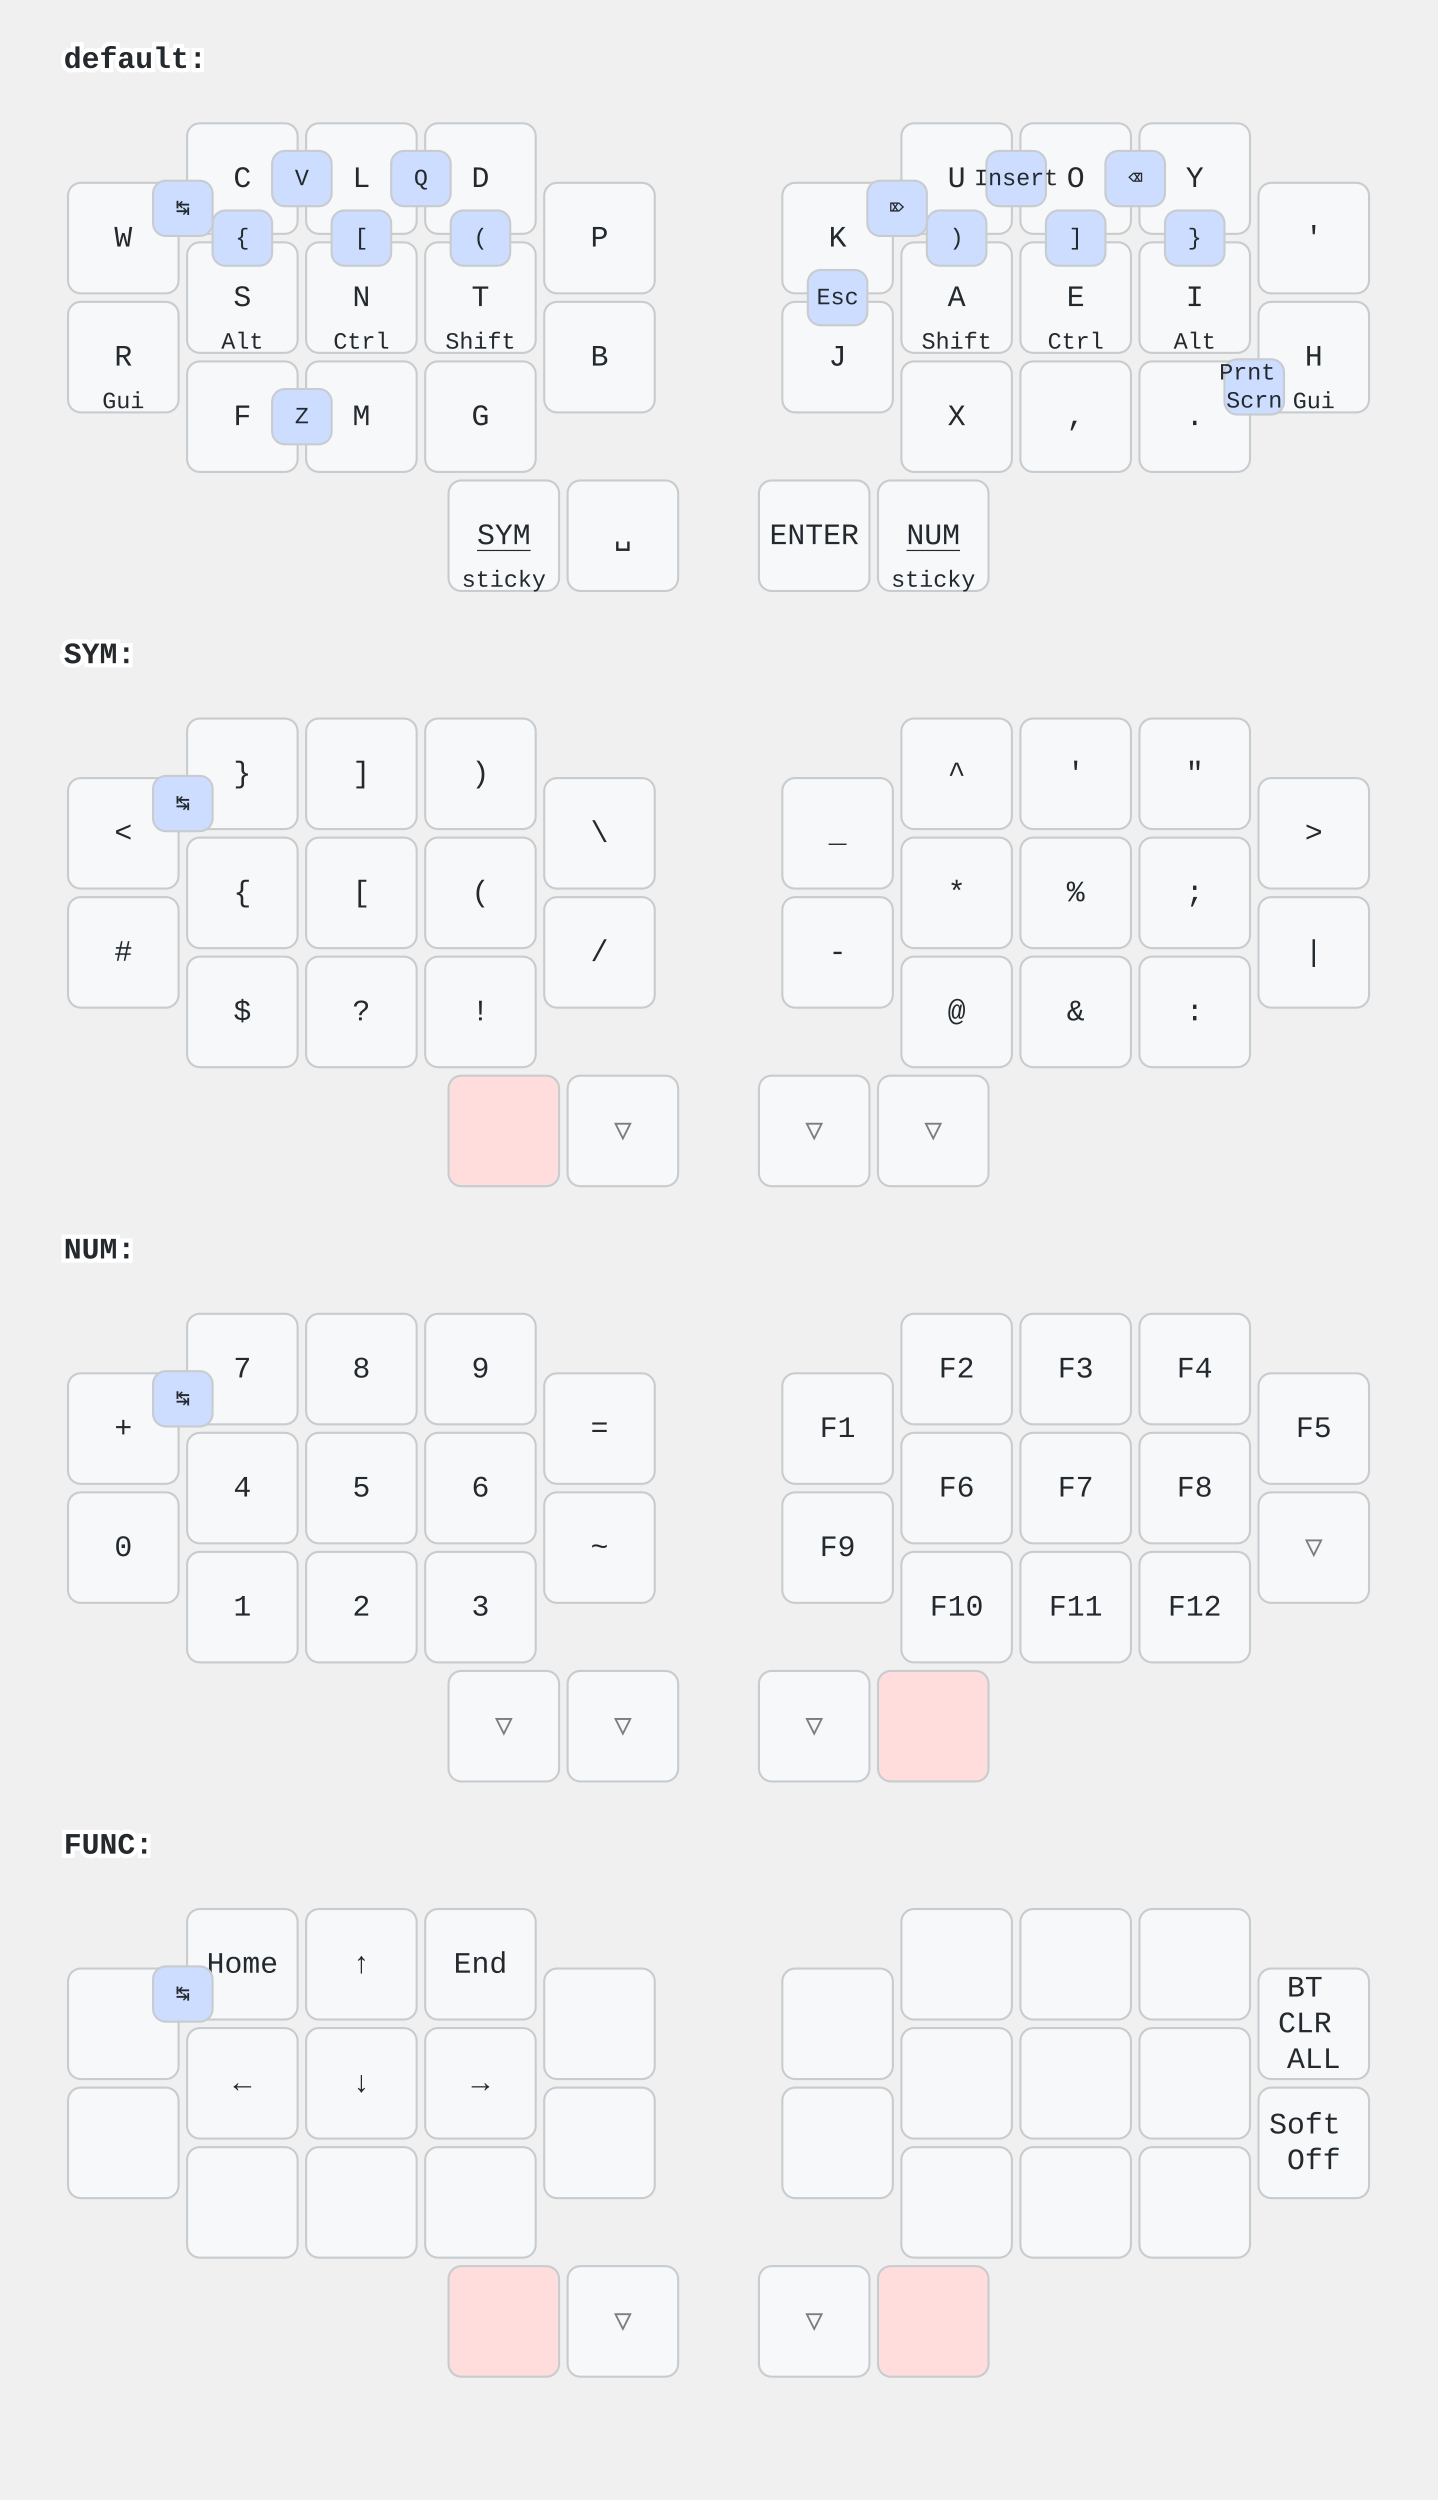
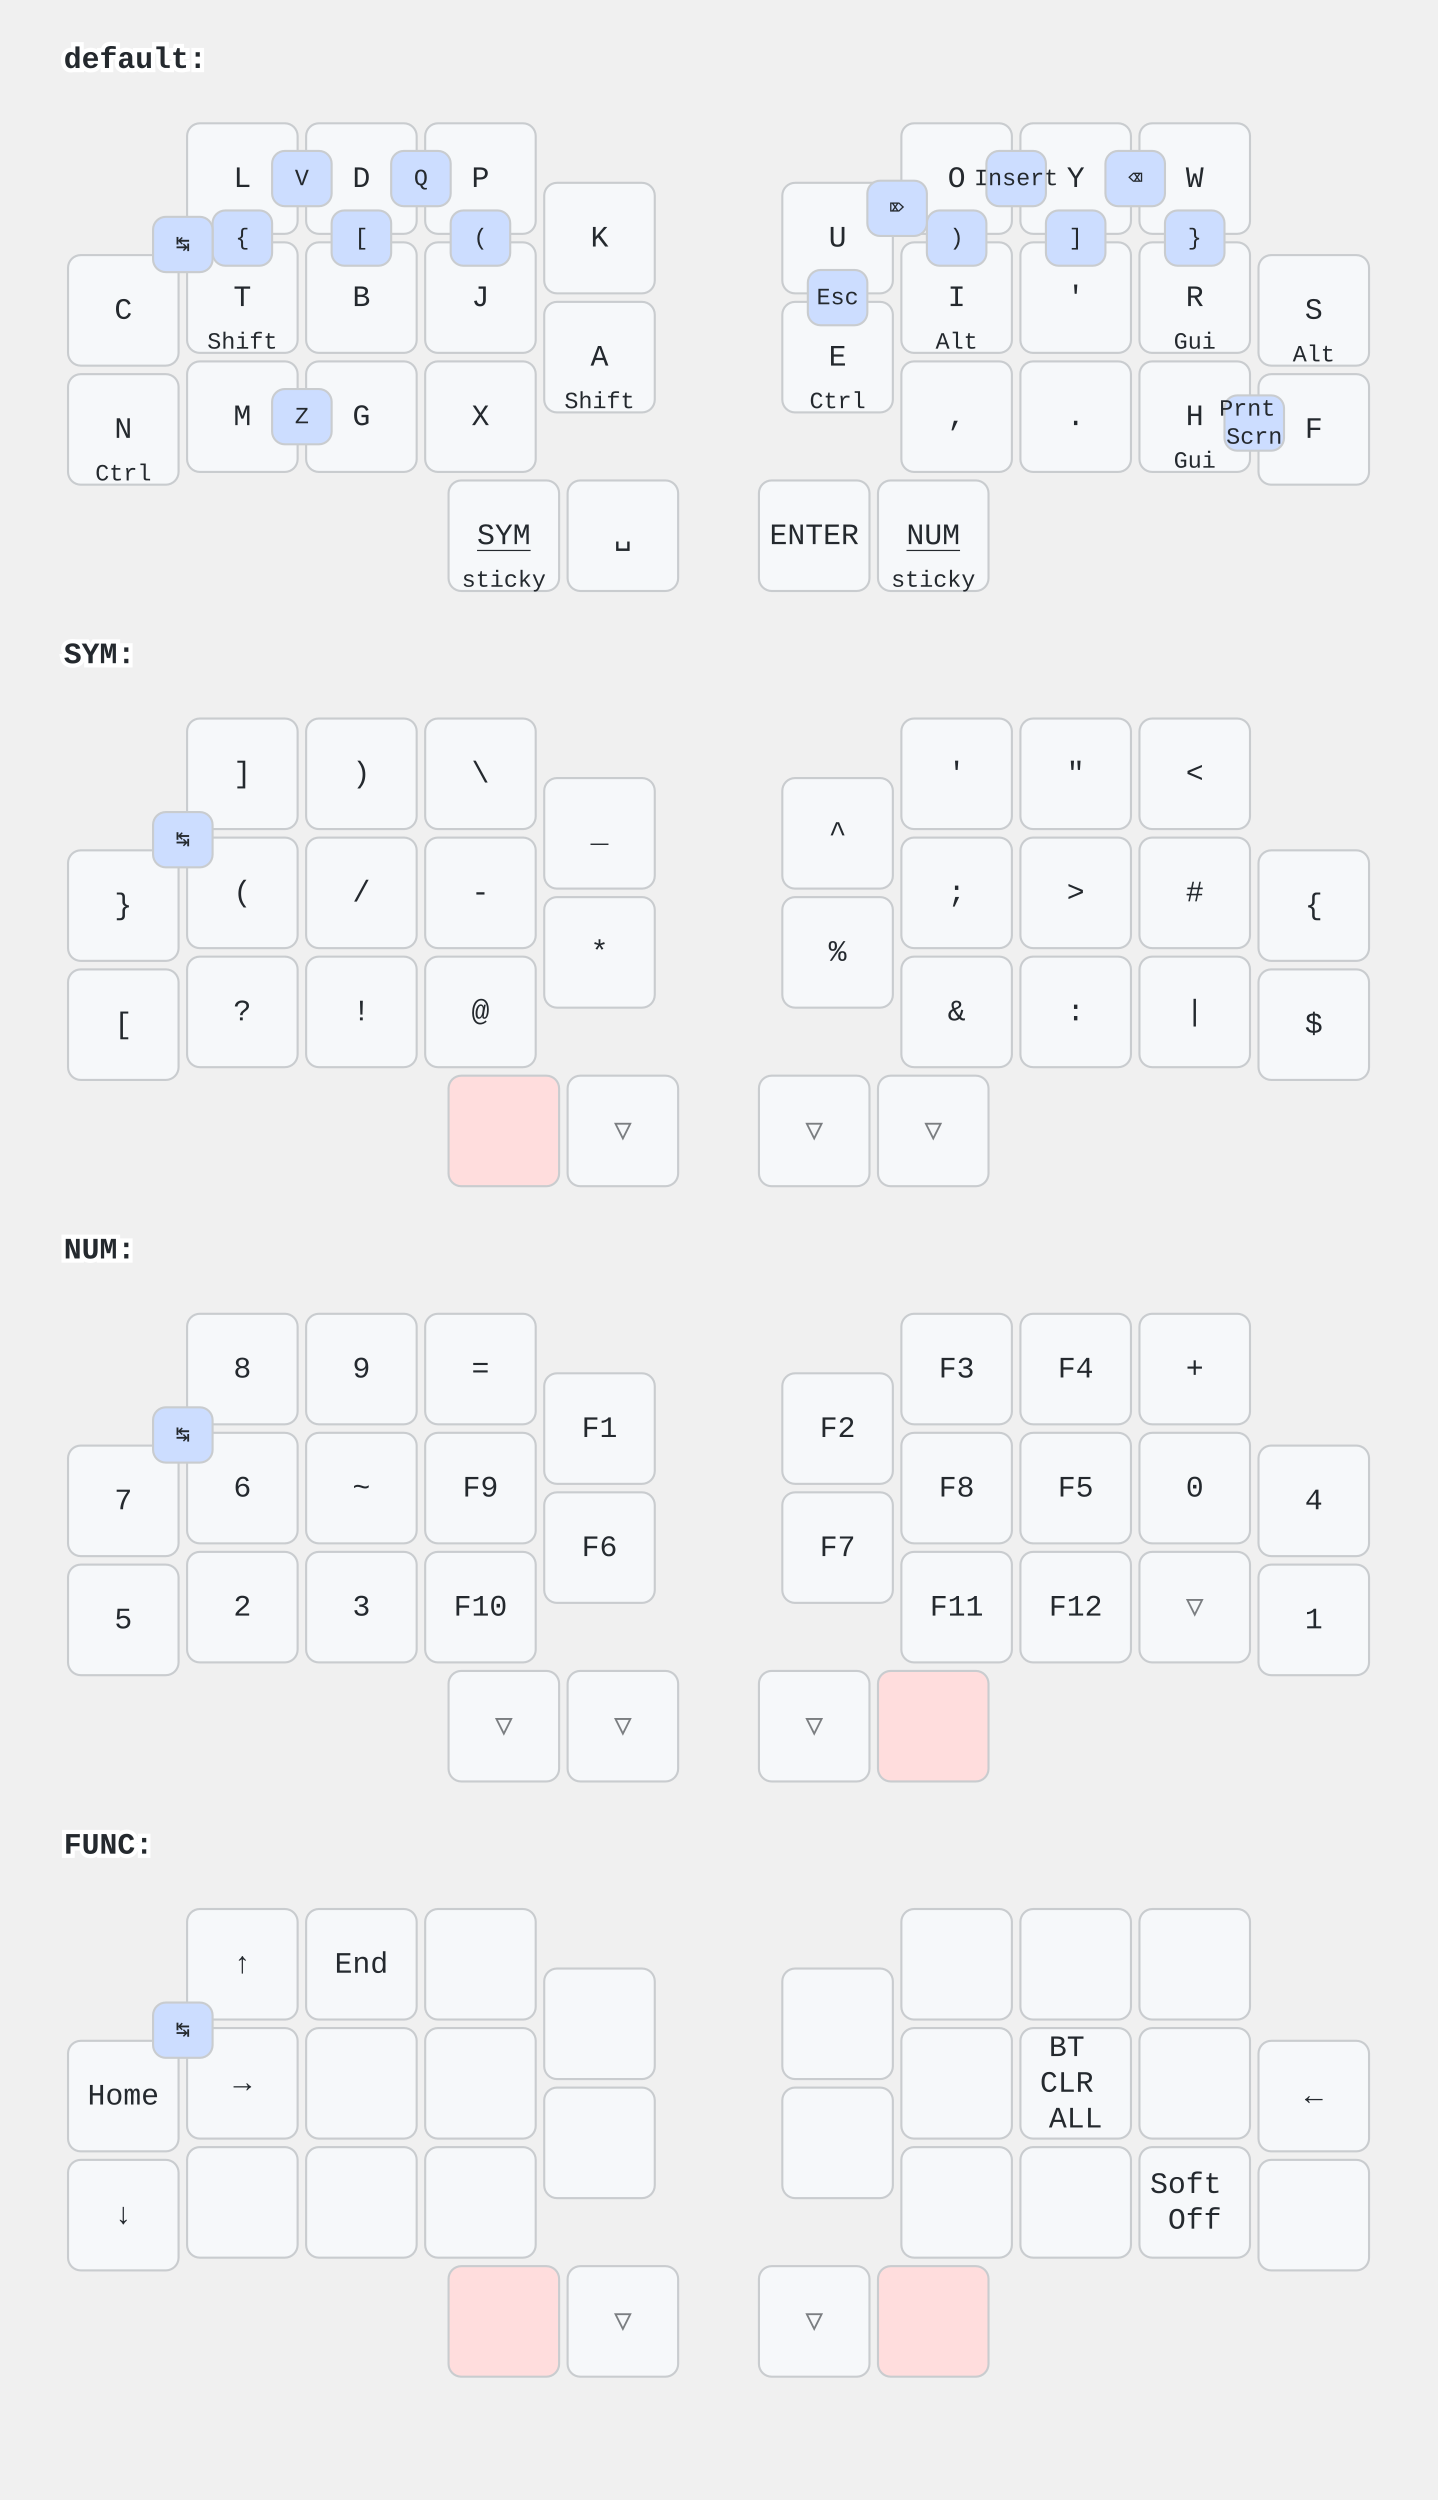
<svg xmlns="http://www.w3.org/2000/svg" width="676" height="1176" viewBox="0 0 676 1176" class="keymap">
  <style>/* inherit to force styles through use tags */
svg path {
    fill: inherit;
}

/* font and background color specifications */
svg.keymap {
    font-family: SFMono-Regular,Consolas,Liberation Mono,Menlo,monospace;
    font-size: 14px;
    font-kerning: normal;
    text-rendering: optimizeLegibility;
    fill: #24292e;
}

/* default key styling */
rect.key {
    fill: #f6f8fa;
}

rect.key, rect.combo {
    stroke: #c9cccf;
    stroke-width: 1;
}

/* default key side styling, only used is draw_key_sides is set */
rect.side {
    filter: brightness(90%);
}

/* color accent for combo boxes */
rect.combo, rect.combo-separate {
    fill: #cdf;
}

/* color accent for held keys */
rect.held, rect.combo.held {
    fill: #fdd;
}

/* color accent for ghost (optional) keys */
rect.ghost, rect.combo.ghost {
    stroke-dasharray: 4, 4;
    stroke-width: 2;
}

text {
    text-anchor: middle;
    dominant-baseline: middle;
}

/* styling for layer labels */
text.label {
    font-weight: bold;
    text-anchor: start;
    stroke: white;
    stroke-width: 4;
    paint-order: stroke;
}

/* styling for optional footer */
text.footer {
    text-anchor: end;
    dominant-baseline: auto;
    stroke: white;
    stroke-width: 4;
    paint-order: stroke;
}

/* styling for combo tap, and key non-tap label text */
text.combo, text.hold, text.shifted, text.left, text.right {
    font-size: 11px;
}

text.hold {
    text-anchor: middle;
    dominant-baseline: auto;
}

text.shifted {
    text-anchor: middle;
    dominant-baseline: hanging;
}

text.left {
    text-anchor: start;
}

text.right {
    text-anchor: end;
}

text.layer-activator {
    text-decoration: underline;
}

/* styling for hold/shifted label text in combo box */
text.combo.hold, text.combo.shifted, text.combo.left, text.combo.right {
    font-size: 8px;
}

/* lighter symbol for transparent keys */
text.trans {
    fill: #7b7e81;
}

/* styling for combo dendrons */
path.combo {
    stroke-width: 1;
    stroke: gray;
    fill: none;
}

/* Start Tabler Icons Cleanup */
/* cannot use height/width with glyphs */
.icon-tabler &gt; path {
    fill: inherit;
    stroke: inherit;
    stroke-width: 2;
}
/* hide tabler's default box */
.icon-tabler &gt; path[stroke="none"][fill="none"] {
    visibility: hidden;
}
/* End Tabler Icons Cleanup */
</style>
  <g transform="translate(30, 0)" class="layer-default">
    <text x="0" y="28" class="label" id="default">default:</text>
    <g transform="translate(0, 56)">
-       <g transform="translate(28, 56)" class="key keypos-0">
+       <g transform="translate(28, 90)" class="key keypos-0">
+         <rect rx="6" ry="6" x="-26" y="-26" width="52" height="52" class="key" />
+         <text x="0" y="0" class="key tap">C</text>
+       </g>
+       <g transform="translate(84, 28)" class="key keypos-1">
+         <rect rx="6" ry="6" x="-26" y="-26" width="52" height="52" class="key" />
+         <text x="0" y="0" class="key tap">L</text>
+       </g>
+       <g transform="translate(140, 28)" class="key keypos-2">
+         <rect rx="6" ry="6" x="-26" y="-26" width="52" height="52" class="key" />
+         <text x="0" y="0" class="key tap">D</text>
+       </g>
+       <g transform="translate(196, 28)" class="key keypos-3">
+         <rect rx="6" ry="6" x="-26" y="-26" width="52" height="52" class="key" />
+         <text x="0" y="0" class="key tap">P</text>
+       </g>
+       <g transform="translate(252, 56)" class="key keypos-4">
+         <rect rx="6" ry="6" x="-26" y="-26" width="52" height="52" class="key" />
+         <text x="0" y="0" class="key tap">K</text>
+       </g>
+       <g transform="translate(364, 56)" class="key keypos-5">
+         <rect rx="6" ry="6" x="-26" y="-26" width="52" height="52" class="key" />
+         <text x="0" y="0" class="key tap">U</text>
+       </g>
+       <g transform="translate(420, 28)" class="key keypos-6">
+         <rect rx="6" ry="6" x="-26" y="-26" width="52" height="52" class="key" />
+         <text x="0" y="0" class="key tap">O</text>
+       </g>
+       <g transform="translate(476, 28)" class="key keypos-7">
+         <rect rx="6" ry="6" x="-26" y="-26" width="52" height="52" class="key" />
+         <text x="0" y="0" class="key tap">Y</text>
+       </g>
+       <g transform="translate(532, 28)" class="key keypos-8">
        <rect rx="6" ry="6" x="-26" y="-26" width="52" height="52" class="key" />
        <text x="0" y="0" class="key tap">W</text>
      </g>
-       <g transform="translate(84, 28)" class="key keypos-1">
-         <rect rx="6" ry="6" x="-26" y="-26" width="52" height="52" class="key" />
-         <text x="0" y="0" class="key tap">C</text>
-       </g>
-       <g transform="translate(140, 28)" class="key keypos-2">
-         <rect rx="6" ry="6" x="-26" y="-26" width="52" height="52" class="key" />
-         <text x="0" y="0" class="key tap">L</text>
-       </g>
-       <g transform="translate(196, 28)" class="key keypos-3">
-         <rect rx="6" ry="6" x="-26" y="-26" width="52" height="52" class="key" />
-         <text x="0" y="0" class="key tap">D</text>
-       </g>
-       <g transform="translate(252, 56)" class="key keypos-4">
-         <rect rx="6" ry="6" x="-26" y="-26" width="52" height="52" class="key" />
-         <text x="0" y="0" class="key tap">P</text>
-       </g>
-       <g transform="translate(364, 56)" class="key keypos-5">
-         <rect rx="6" ry="6" x="-26" y="-26" width="52" height="52" class="key" />
-         <text x="0" y="0" class="key tap">K</text>
-       </g>
-       <g transform="translate(420, 28)" class="key keypos-6">
-         <rect rx="6" ry="6" x="-26" y="-26" width="52" height="52" class="key" />
-         <text x="0" y="0" class="key tap">U</text>
-       </g>
-       <g transform="translate(476, 28)" class="key keypos-7">
-         <rect rx="6" ry="6" x="-26" y="-26" width="52" height="52" class="key" />
-         <text x="0" y="0" class="key tap">O</text>
-       </g>
-       <g transform="translate(532, 28)" class="key keypos-8">
-         <rect rx="6" ry="6" x="-26" y="-26" width="52" height="52" class="key" />
-         <text x="0" y="0" class="key tap">Y</text>
-       </g>
-       <g transform="translate(588, 56)" class="key keypos-9">
+       <g transform="translate(588, 90)" class="key keypos-9">
+         <rect rx="6" ry="6" x="-26" y="-26" width="52" height="52" class="key" />
+         <text x="0" y="0" class="key tap">S</text>
+         <text x="0" y="24" class="key hold">Alt</text>
+       </g>
+       <g transform="translate(28, 146)" class="key keypos-10">
+         <rect rx="6" ry="6" x="-26" y="-26" width="52" height="52" class="key" />
+         <text x="0" y="0" class="key tap">N</text>
+         <text x="0" y="24" class="key hold">Ctrl</text>
+       </g>
+       <g transform="translate(84, 84)" class="key keypos-11">
+         <rect rx="6" ry="6" x="-26" y="-26" width="52" height="52" class="key" />
+         <text x="0" y="0" class="key tap">T</text>
+         <text x="0" y="24" class="key hold">Shift</text>
+       </g>
+       <g transform="translate(140, 84)" class="key keypos-12">
+         <rect rx="6" ry="6" x="-26" y="-26" width="52" height="52" class="key" />
+         <text x="0" y="0" class="key tap">B</text>
+       </g>
+       <g transform="translate(196, 84)" class="key keypos-13">
+         <rect rx="6" ry="6" x="-26" y="-26" width="52" height="52" class="key" />
+         <text x="0" y="0" class="key tap">J</text>
+       </g>
+       <g transform="translate(252, 112)" class="key keypos-14">
+         <rect rx="6" ry="6" x="-26" y="-26" width="52" height="52" class="key" />
+         <text x="0" y="0" class="key tap">A</text>
+         <text x="0" y="24" class="key hold">Shift</text>
+       </g>
+       <g transform="translate(364, 112)" class="key keypos-15">
+         <rect rx="6" ry="6" x="-26" y="-26" width="52" height="52" class="key" />
+         <text x="0" y="0" class="key tap">E</text>
+         <text x="0" y="24" class="key hold">Ctrl</text>
+       </g>
+       <g transform="translate(420, 84)" class="key keypos-16">
+         <rect rx="6" ry="6" x="-26" y="-26" width="52" height="52" class="key" />
+         <text x="0" y="0" class="key tap">I</text>
+         <text x="0" y="24" class="key hold">Alt</text>
+       </g>
+       <g transform="translate(476, 84)" class="key keypos-17">
        <rect rx="6" ry="6" x="-26" y="-26" width="52" height="52" class="key" />
        <text x="0" y="0" class="key tap">'</text>
      </g>
-       <g transform="translate(28, 112)" class="key keypos-10">
+       <g transform="translate(532, 84)" class="key keypos-18">
        <rect rx="6" ry="6" x="-26" y="-26" width="52" height="52" class="key" />
        <text x="0" y="0" class="key tap">R</text>
        <text x="0" y="24" class="key hold">Gui</text>
      </g>
-       <g transform="translate(84, 84)" class="key keypos-11">
-         <rect rx="6" ry="6" x="-26" y="-26" width="52" height="52" class="key" />
-         <text x="0" y="0" class="key tap">S</text>
-         <text x="0" y="24" class="key hold">Alt</text>
-       </g>
-       <g transform="translate(140, 84)" class="key keypos-12">
-         <rect rx="6" ry="6" x="-26" y="-26" width="52" height="52" class="key" />
-         <text x="0" y="0" class="key tap">N</text>
-         <text x="0" y="24" class="key hold">Ctrl</text>
-       </g>
-       <g transform="translate(196, 84)" class="key keypos-13">
-         <rect rx="6" ry="6" x="-26" y="-26" width="52" height="52" class="key" />
-         <text x="0" y="0" class="key tap">T</text>
-         <text x="0" y="24" class="key hold">Shift</text>
-       </g>
-       <g transform="translate(252, 112)" class="key keypos-14">
-         <rect rx="6" ry="6" x="-26" y="-26" width="52" height="52" class="key" />
-         <text x="0" y="0" class="key tap">B</text>
-       </g>
-       <g transform="translate(364, 112)" class="key keypos-15">
-         <rect rx="6" ry="6" x="-26" y="-26" width="52" height="52" class="key" />
-         <text x="0" y="0" class="key tap">J</text>
-       </g>
-       <g transform="translate(420, 84)" class="key keypos-16">
-         <rect rx="6" ry="6" x="-26" y="-26" width="52" height="52" class="key" />
-         <text x="0" y="0" class="key tap">A</text>
-         <text x="0" y="24" class="key hold">Shift</text>
-       </g>
-       <g transform="translate(476, 84)" class="key keypos-17">
-         <rect rx="6" ry="6" x="-26" y="-26" width="52" height="52" class="key" />
-         <text x="0" y="0" class="key tap">E</text>
-         <text x="0" y="24" class="key hold">Ctrl</text>
-       </g>
-       <g transform="translate(532, 84)" class="key keypos-18">
-         <rect rx="6" ry="6" x="-26" y="-26" width="52" height="52" class="key" />
-         <text x="0" y="0" class="key tap">I</text>
-         <text x="0" y="24" class="key hold">Alt</text>
-       </g>
-       <g transform="translate(588, 112)" class="key keypos-19">
+       <g transform="translate(588, 146)" class="key keypos-19">
+         <rect rx="6" ry="6" x="-26" y="-26" width="52" height="52" class="key" />
+         <text x="0" y="0" class="key tap">F</text>
+       </g>
+       <g transform="translate(84, 140)" class="key keypos-20">
+         <rect rx="6" ry="6" x="-26" y="-26" width="52" height="52" class="key" />
+         <text x="0" y="0" class="key tap">M</text>
+       </g>
+       <g transform="translate(140, 140)" class="key keypos-21">
+         <rect rx="6" ry="6" x="-26" y="-26" width="52" height="52" class="key" />
+         <text x="0" y="0" class="key tap">G</text>
+       </g>
+       <g transform="translate(196, 140)" class="key keypos-22">
+         <rect rx="6" ry="6" x="-26" y="-26" width="52" height="52" class="key" />
+         <text x="0" y="0" class="key tap">X</text>
+       </g>
+       <g transform="translate(420, 140)" class="key keypos-23">
+         <rect rx="6" ry="6" x="-26" y="-26" width="52" height="52" class="key" />
+         <text x="0" y="0" class="key tap">,</text>
+       </g>
+       <g transform="translate(476, 140)" class="key keypos-24">
+         <rect rx="6" ry="6" x="-26" y="-26" width="52" height="52" class="key" />
+         <text x="0" y="0" class="key tap">.</text>
+       </g>
+       <g transform="translate(532, 140)" class="key keypos-25">
        <rect rx="6" ry="6" x="-26" y="-26" width="52" height="52" class="key" />
        <text x="0" y="0" class="key tap">H</text>
        <text x="0" y="24" class="key hold">Gui</text>
-       </g>
-       <g transform="translate(84, 140)" class="key keypos-20">
-         <rect rx="6" ry="6" x="-26" y="-26" width="52" height="52" class="key" />
-         <text x="0" y="0" class="key tap">F</text>
-       </g>
-       <g transform="translate(140, 140)" class="key keypos-21">
-         <rect rx="6" ry="6" x="-26" y="-26" width="52" height="52" class="key" />
-         <text x="0" y="0" class="key tap">M</text>
-       </g>
-       <g transform="translate(196, 140)" class="key keypos-22">
-         <rect rx="6" ry="6" x="-26" y="-26" width="52" height="52" class="key" />
-         <text x="0" y="0" class="key tap">G</text>
-       </g>
-       <g transform="translate(420, 140)" class="key keypos-23">
-         <rect rx="6" ry="6" x="-26" y="-26" width="52" height="52" class="key" />
-         <text x="0" y="0" class="key tap">X</text>
-       </g>
-       <g transform="translate(476, 140)" class="key keypos-24">
-         <rect rx="6" ry="6" x="-26" y="-26" width="52" height="52" class="key" />
-         <text x="0" y="0" class="key tap">,</text>
-       </g>
-       <g transform="translate(532, 140)" class="key keypos-25">
-         <rect rx="6" ry="6" x="-26" y="-26" width="52" height="52" class="key" />
-         <text x="0" y="0" class="key tap">.</text>
      </g>
      <g transform="translate(207, 196)" class="key keypos-26">
        <rect rx="6" ry="6" x="-26" y="-26" width="52" height="52" class="key" />
        <a href="#SYM">
          <text x="0" y="0" class="key tap layer-activator">SYM</text>
        </a>
        <text x="0" y="24" class="key hold">sticky</text>
      </g>
      <g transform="translate(263, 196)" class="key keypos-27">
        <rect rx="6" ry="6" x="-26" y="-26" width="52" height="52" class="key" />
        <text x="0" y="0" class="key tap">␣</text>
      </g>
      <g transform="translate(353, 196)" class="key keypos-28">
        <rect rx="6" ry="6" x="-26" y="-26" width="52" height="52" class="key" />
        <text x="0" y="0" class="key tap">ENTER</text>
      </g>
      <g transform="translate(409, 196)" class="key keypos-29">
        <rect rx="6" ry="6" x="-26" y="-26" width="52" height="52" class="key" />
        <a href="#NUM">
          <text x="0" y="0" class="key tap layer-activator">NUM</text>
        </a>
        <text x="0" y="24" class="key hold">sticky</text>
      </g>
      <g class="combo combopos-0">
        <rect rx="6" ry="6" x="98" y="15" width="28" height="26" class="combo" />
        <text x="112" y="28" class="combo tap">V</text>
      </g>
      <g class="combo combopos-1">
        <rect rx="6" ry="6" x="154" y="15" width="28" height="26" class="combo" />
        <text x="168" y="28" class="combo tap">Q</text>
      </g>
      <g class="combo combopos-2">
        <rect rx="6" ry="6" x="98" y="127" width="28" height="26" class="combo" />
        <text x="112" y="140" class="combo tap">Z</text>
      </g>
      <g class="combo combopos-3">
        <rect rx="6" ry="6" x="70" y="43" width="28" height="26" class="combo" />
        <text x="84" y="56" class="combo tap">{</text>
      </g>
      <g class="combo combopos-4">
        <rect rx="6" ry="6" x="518" y="43" width="28" height="26" class="combo" />
        <text x="532" y="56" class="combo tap">}</text>
      </g>
      <g class="combo combopos-5">
        <rect rx="6" ry="6" x="126" y="43" width="28" height="26" class="combo" />
        <text x="140" y="56" class="combo tap">[</text>
      </g>
      <g class="combo combopos-6">
        <rect rx="6" ry="6" x="462" y="43" width="28" height="26" class="combo" />
        <text x="476" y="56" class="combo tap">]</text>
      </g>
      <g class="combo combopos-7">
        <rect rx="6" ry="6" x="182" y="43" width="28" height="26" class="combo" />
        <text x="196" y="56" class="combo tap">(</text>
      </g>
      <g class="combo combopos-8">
        <rect rx="6" ry="6" x="406" y="43" width="28" height="26" class="combo" />
        <text x="420" y="56" class="combo tap">)</text>
      </g>
      <g class="combo combopos-9">
        <rect rx="6" ry="6" x="378" y="29" width="28" height="26" class="combo" />
        <text x="392" y="42" class="combo tap">⌦</text>
      </g>
      <g class="combo combopos-10">
        <rect rx="6" ry="6" x="350" y="71" width="28" height="26" class="combo" />
        <text x="364" y="84" class="combo tap">Esc</text>
      </g>
      <g class="combo combopos-11">
        <rect rx="6" ry="6" x="434" y="15" width="28" height="26" class="combo" />
        <text x="448" y="28" class="combo tap">Insert</text>
      </g>
      <g class="combo combopos-12">
        <rect rx="6" ry="6" x="490" y="15" width="28" height="26" class="combo" />
        <text x="504" y="28" class="combo tap">⌫</text>
      </g>
      <g class="combo combopos-13">
-         <rect rx="6" ry="6" x="546" y="113" width="28" height="26" class="combo" />
-         <text x="560" y="126" class="combo tap">
+         <rect rx="6" ry="6" x="546" y="130" width="28" height="26" class="combo" />
+         <text x="560" y="143" class="combo tap">
          <tspan x="560" dy="-0.6em">Prnt</tspan>
          <tspan x="560" dy="1.2em">Scrn</tspan>
        </text>
      </g>
      <g class="combo combopos-14">
-         <rect rx="6" ry="6" x="42" y="29" width="28" height="26" class="combo" />
-         <text x="56" y="42" class="combo tap">↹</text>
+         <rect rx="6" ry="6" x="42" y="46" width="28" height="26" class="combo" />
+         <text x="56" y="59" class="combo tap">↹</text>
      </g>
    </g>
  </g>
  <g transform="translate(30, 280)" class="layer-SYM">
    <text x="0" y="28" class="label" id="SYM">SYM:</text>
    <g transform="translate(0, 56)">
-       <g transform="translate(28, 56)" class="key keypos-0">
+       <g transform="translate(28, 90)" class="key keypos-0">
+         <rect rx="6" ry="6" x="-26" y="-26" width="52" height="52" class="key" />
+         <text x="0" y="0" class="key tap">}</text>
+       </g>
+       <g transform="translate(84, 28)" class="key keypos-1">
+         <rect rx="6" ry="6" x="-26" y="-26" width="52" height="52" class="key" />
+         <text x="0" y="0" class="key tap">]</text>
+       </g>
+       <g transform="translate(140, 28)" class="key keypos-2">
+         <rect rx="6" ry="6" x="-26" y="-26" width="52" height="52" class="key" />
+         <text x="0" y="0" class="key tap">)</text>
+       </g>
+       <g transform="translate(196, 28)" class="key keypos-3">
+         <rect rx="6" ry="6" x="-26" y="-26" width="52" height="52" class="key" />
+         <text x="0" y="0" class="key tap">\</text>
+       </g>
+       <g transform="translate(252, 56)" class="key keypos-4">
+         <rect rx="6" ry="6" x="-26" y="-26" width="52" height="52" class="key" />
+         <text x="0" y="0" class="key tap">_</text>
+       </g>
+       <g transform="translate(364, 56)" class="key keypos-5">
+         <rect rx="6" ry="6" x="-26" y="-26" width="52" height="52" class="key" />
+         <text x="0" y="0" class="key tap">^</text>
+       </g>
+       <g transform="translate(420, 28)" class="key keypos-6">
+         <rect rx="6" ry="6" x="-26" y="-26" width="52" height="52" class="key" />
+         <text x="0" y="0" class="key tap">'</text>
+       </g>
+       <g transform="translate(476, 28)" class="key keypos-7">
+         <rect rx="6" ry="6" x="-26" y="-26" width="52" height="52" class="key" />
+         <text x="0" y="0" class="key tap">"</text>
+       </g>
+       <g transform="translate(532, 28)" class="key keypos-8">
        <rect rx="6" ry="6" x="-26" y="-26" width="52" height="52" class="key" />
        <text x="0" y="0" class="key tap">&lt;</text>
      </g>
-       <g transform="translate(84, 28)" class="key keypos-1">
-         <rect rx="6" ry="6" x="-26" y="-26" width="52" height="52" class="key" />
-         <text x="0" y="0" class="key tap">}</text>
-       </g>
-       <g transform="translate(140, 28)" class="key keypos-2">
-         <rect rx="6" ry="6" x="-26" y="-26" width="52" height="52" class="key" />
-         <text x="0" y="0" class="key tap">]</text>
-       </g>
-       <g transform="translate(196, 28)" class="key keypos-3">
-         <rect rx="6" ry="6" x="-26" y="-26" width="52" height="52" class="key" />
-         <text x="0" y="0" class="key tap">)</text>
-       </g>
-       <g transform="translate(252, 56)" class="key keypos-4">
-         <rect rx="6" ry="6" x="-26" y="-26" width="52" height="52" class="key" />
-         <text x="0" y="0" class="key tap">\</text>
-       </g>
-       <g transform="translate(364, 56)" class="key keypos-5">
-         <rect rx="6" ry="6" x="-26" y="-26" width="52" height="52" class="key" />
-         <text x="0" y="0" class="key tap">_</text>
-       </g>
-       <g transform="translate(420, 28)" class="key keypos-6">
-         <rect rx="6" ry="6" x="-26" y="-26" width="52" height="52" class="key" />
-         <text x="0" y="0" class="key tap">^</text>
-       </g>
-       <g transform="translate(476, 28)" class="key keypos-7">
-         <rect rx="6" ry="6" x="-26" y="-26" width="52" height="52" class="key" />
-         <text x="0" y="0" class="key tap">'</text>
-       </g>
-       <g transform="translate(532, 28)" class="key keypos-8">
-         <rect rx="6" ry="6" x="-26" y="-26" width="52" height="52" class="key" />
-         <text x="0" y="0" class="key tap">"</text>
-       </g>
-       <g transform="translate(588, 56)" class="key keypos-9">
+       <g transform="translate(588, 90)" class="key keypos-9">
+         <rect rx="6" ry="6" x="-26" y="-26" width="52" height="52" class="key" />
+         <text x="0" y="0" class="key tap">{</text>
+       </g>
+       <g transform="translate(28, 146)" class="key keypos-10">
+         <rect rx="6" ry="6" x="-26" y="-26" width="52" height="52" class="key" />
+         <text x="0" y="0" class="key tap">[</text>
+       </g>
+       <g transform="translate(84, 84)" class="key keypos-11">
+         <rect rx="6" ry="6" x="-26" y="-26" width="52" height="52" class="key" />
+         <text x="0" y="0" class="key tap">(</text>
+       </g>
+       <g transform="translate(140, 84)" class="key keypos-12">
+         <rect rx="6" ry="6" x="-26" y="-26" width="52" height="52" class="key" />
+         <text x="0" y="0" class="key tap">/</text>
+       </g>
+       <g transform="translate(196, 84)" class="key keypos-13">
+         <rect rx="6" ry="6" x="-26" y="-26" width="52" height="52" class="key" />
+         <text x="0" y="0" class="key tap">-</text>
+       </g>
+       <g transform="translate(252, 112)" class="key keypos-14">
+         <rect rx="6" ry="6" x="-26" y="-26" width="52" height="52" class="key" />
+         <text x="0" y="0" class="key tap">*</text>
+       </g>
+       <g transform="translate(364, 112)" class="key keypos-15">
+         <rect rx="6" ry="6" x="-26" y="-26" width="52" height="52" class="key" />
+         <text x="0" y="0" class="key tap">%</text>
+       </g>
+       <g transform="translate(420, 84)" class="key keypos-16">
+         <rect rx="6" ry="6" x="-26" y="-26" width="52" height="52" class="key" />
+         <text x="0" y="0" class="key tap">;</text>
+       </g>
+       <g transform="translate(476, 84)" class="key keypos-17">
        <rect rx="6" ry="6" x="-26" y="-26" width="52" height="52" class="key" />
        <text x="0" y="0" class="key tap">&gt;</text>
      </g>
-       <g transform="translate(28, 112)" class="key keypos-10">
+       <g transform="translate(532, 84)" class="key keypos-18">
        <rect rx="6" ry="6" x="-26" y="-26" width="52" height="52" class="key" />
        <text x="0" y="0" class="key tap">#</text>
      </g>
-       <g transform="translate(84, 84)" class="key keypos-11">
-         <rect rx="6" ry="6" x="-26" y="-26" width="52" height="52" class="key" />
-         <text x="0" y="0" class="key tap">{</text>
-       </g>
-       <g transform="translate(140, 84)" class="key keypos-12">
-         <rect rx="6" ry="6" x="-26" y="-26" width="52" height="52" class="key" />
-         <text x="0" y="0" class="key tap">[</text>
-       </g>
-       <g transform="translate(196, 84)" class="key keypos-13">
-         <rect rx="6" ry="6" x="-26" y="-26" width="52" height="52" class="key" />
-         <text x="0" y="0" class="key tap">(</text>
-       </g>
-       <g transform="translate(252, 112)" class="key keypos-14">
-         <rect rx="6" ry="6" x="-26" y="-26" width="52" height="52" class="key" />
-         <text x="0" y="0" class="key tap">/</text>
-       </g>
-       <g transform="translate(364, 112)" class="key keypos-15">
-         <rect rx="6" ry="6" x="-26" y="-26" width="52" height="52" class="key" />
-         <text x="0" y="0" class="key tap">-</text>
-       </g>
-       <g transform="translate(420, 84)" class="key keypos-16">
-         <rect rx="6" ry="6" x="-26" y="-26" width="52" height="52" class="key" />
-         <text x="0" y="0" class="key tap">*</text>
-       </g>
-       <g transform="translate(476, 84)" class="key keypos-17">
-         <rect rx="6" ry="6" x="-26" y="-26" width="52" height="52" class="key" />
-         <text x="0" y="0" class="key tap">%</text>
-       </g>
-       <g transform="translate(532, 84)" class="key keypos-18">
-         <rect rx="6" ry="6" x="-26" y="-26" width="52" height="52" class="key" />
-         <text x="0" y="0" class="key tap">;</text>
-       </g>
-       <g transform="translate(588, 112)" class="key keypos-19">
+       <g transform="translate(588, 146)" class="key keypos-19">
+         <rect rx="6" ry="6" x="-26" y="-26" width="52" height="52" class="key" />
+         <text x="0" y="0" class="key tap">$</text>
+       </g>
+       <g transform="translate(84, 140)" class="key keypos-20">
+         <rect rx="6" ry="6" x="-26" y="-26" width="52" height="52" class="key" />
+         <text x="0" y="0" class="key tap">?</text>
+       </g>
+       <g transform="translate(140, 140)" class="key keypos-21">
+         <rect rx="6" ry="6" x="-26" y="-26" width="52" height="52" class="key" />
+         <text x="0" y="0" class="key tap">!</text>
+       </g>
+       <g transform="translate(196, 140)" class="key keypos-22">
+         <rect rx="6" ry="6" x="-26" y="-26" width="52" height="52" class="key" />
+         <text x="0" y="0" class="key tap">@</text>
+       </g>
+       <g transform="translate(420, 140)" class="key keypos-23">
+         <rect rx="6" ry="6" x="-26" y="-26" width="52" height="52" class="key" />
+         <text x="0" y="0" class="key tap">&amp;</text>
+       </g>
+       <g transform="translate(476, 140)" class="key keypos-24">
+         <rect rx="6" ry="6" x="-26" y="-26" width="52" height="52" class="key" />
+         <text x="0" y="0" class="key tap">:</text>
+       </g>
+       <g transform="translate(532, 140)" class="key keypos-25">
        <rect rx="6" ry="6" x="-26" y="-26" width="52" height="52" class="key" />
        <text x="0" y="0" class="key tap">|</text>
-       </g>
-       <g transform="translate(84, 140)" class="key keypos-20">
-         <rect rx="6" ry="6" x="-26" y="-26" width="52" height="52" class="key" />
-         <text x="0" y="0" class="key tap">$</text>
-       </g>
-       <g transform="translate(140, 140)" class="key keypos-21">
-         <rect rx="6" ry="6" x="-26" y="-26" width="52" height="52" class="key" />
-         <text x="0" y="0" class="key tap">?</text>
-       </g>
-       <g transform="translate(196, 140)" class="key keypos-22">
-         <rect rx="6" ry="6" x="-26" y="-26" width="52" height="52" class="key" />
-         <text x="0" y="0" class="key tap">!</text>
-       </g>
-       <g transform="translate(420, 140)" class="key keypos-23">
-         <rect rx="6" ry="6" x="-26" y="-26" width="52" height="52" class="key" />
-         <text x="0" y="0" class="key tap">@</text>
-       </g>
-       <g transform="translate(476, 140)" class="key keypos-24">
-         <rect rx="6" ry="6" x="-26" y="-26" width="52" height="52" class="key" />
-         <text x="0" y="0" class="key tap">&amp;</text>
-       </g>
-       <g transform="translate(532, 140)" class="key keypos-25">
-         <rect rx="6" ry="6" x="-26" y="-26" width="52" height="52" class="key" />
-         <text x="0" y="0" class="key tap">:</text>
      </g>
      <g transform="translate(207, 196)" class="key held keypos-26">
        <rect rx="6" ry="6" x="-26" y="-26" width="52" height="52" class="key held" />
      </g>
      <g transform="translate(263, 196)" class="key trans keypos-27">
        <rect rx="6" ry="6" x="-26" y="-26" width="52" height="52" class="key trans" />
        <text x="0" y="0" class="key trans tap">▽</text>
      </g>
      <g transform="translate(353, 196)" class="key trans keypos-28">
        <rect rx="6" ry="6" x="-26" y="-26" width="52" height="52" class="key trans" />
        <text x="0" y="0" class="key trans tap">▽</text>
      </g>
      <g transform="translate(409, 196)" class="key trans keypos-29">
        <rect rx="6" ry="6" x="-26" y="-26" width="52" height="52" class="key trans" />
        <text x="0" y="0" class="key trans tap">▽</text>
      </g>
      <g class="combo combopos-0">
-         <rect rx="6" ry="6" x="42" y="29" width="28" height="26" class="combo" />
-         <text x="56" y="42" class="combo tap">↹</text>
+         <rect rx="6" ry="6" x="42" y="46" width="28" height="26" class="combo" />
+         <text x="56" y="59" class="combo tap">↹</text>
      </g>
    </g>
  </g>
  <g transform="translate(30, 560)" class="layer-NUM">
    <text x="0" y="28" class="label" id="NUM">NUM:</text>
    <g transform="translate(0, 56)">
-       <g transform="translate(28, 56)" class="key keypos-0">
+       <g transform="translate(28, 90)" class="key keypos-0">
+         <rect rx="6" ry="6" x="-26" y="-26" width="52" height="52" class="key" />
+         <text x="0" y="0" class="key tap">7</text>
+       </g>
+       <g transform="translate(84, 28)" class="key keypos-1">
+         <rect rx="6" ry="6" x="-26" y="-26" width="52" height="52" class="key" />
+         <text x="0" y="0" class="key tap">8</text>
+       </g>
+       <g transform="translate(140, 28)" class="key keypos-2">
+         <rect rx="6" ry="6" x="-26" y="-26" width="52" height="52" class="key" />
+         <text x="0" y="0" class="key tap">9</text>
+       </g>
+       <g transform="translate(196, 28)" class="key keypos-3">
+         <rect rx="6" ry="6" x="-26" y="-26" width="52" height="52" class="key" />
+         <text x="0" y="0" class="key tap">=</text>
+       </g>
+       <g transform="translate(252, 56)" class="key keypos-4">
+         <rect rx="6" ry="6" x="-26" y="-26" width="52" height="52" class="key" />
+         <text x="0" y="0" class="key tap">F1</text>
+       </g>
+       <g transform="translate(364, 56)" class="key keypos-5">
+         <rect rx="6" ry="6" x="-26" y="-26" width="52" height="52" class="key" />
+         <text x="0" y="0" class="key tap">F2</text>
+       </g>
+       <g transform="translate(420, 28)" class="key keypos-6">
+         <rect rx="6" ry="6" x="-26" y="-26" width="52" height="52" class="key" />
+         <text x="0" y="0" class="key tap">F3</text>
+       </g>
+       <g transform="translate(476, 28)" class="key keypos-7">
+         <rect rx="6" ry="6" x="-26" y="-26" width="52" height="52" class="key" />
+         <text x="0" y="0" class="key tap">F4</text>
+       </g>
+       <g transform="translate(532, 28)" class="key keypos-8">
        <rect rx="6" ry="6" x="-26" y="-26" width="52" height="52" class="key" />
        <text x="0" y="0" class="key tap">+</text>
      </g>
-       <g transform="translate(84, 28)" class="key keypos-1">
-         <rect rx="6" ry="6" x="-26" y="-26" width="52" height="52" class="key" />
-         <text x="0" y="0" class="key tap">7</text>
-       </g>
-       <g transform="translate(140, 28)" class="key keypos-2">
-         <rect rx="6" ry="6" x="-26" y="-26" width="52" height="52" class="key" />
-         <text x="0" y="0" class="key tap">8</text>
-       </g>
-       <g transform="translate(196, 28)" class="key keypos-3">
-         <rect rx="6" ry="6" x="-26" y="-26" width="52" height="52" class="key" />
-         <text x="0" y="0" class="key tap">9</text>
-       </g>
-       <g transform="translate(252, 56)" class="key keypos-4">
-         <rect rx="6" ry="6" x="-26" y="-26" width="52" height="52" class="key" />
-         <text x="0" y="0" class="key tap">=</text>
-       </g>
-       <g transform="translate(364, 56)" class="key keypos-5">
-         <rect rx="6" ry="6" x="-26" y="-26" width="52" height="52" class="key" />
-         <text x="0" y="0" class="key tap">F1</text>
-       </g>
-       <g transform="translate(420, 28)" class="key keypos-6">
-         <rect rx="6" ry="6" x="-26" y="-26" width="52" height="52" class="key" />
-         <text x="0" y="0" class="key tap">F2</text>
-       </g>
-       <g transform="translate(476, 28)" class="key keypos-7">
-         <rect rx="6" ry="6" x="-26" y="-26" width="52" height="52" class="key" />
-         <text x="0" y="0" class="key tap">F3</text>
-       </g>
-       <g transform="translate(532, 28)" class="key keypos-8">
-         <rect rx="6" ry="6" x="-26" y="-26" width="52" height="52" class="key" />
-         <text x="0" y="0" class="key tap">F4</text>
-       </g>
-       <g transform="translate(588, 56)" class="key keypos-9">
+       <g transform="translate(588, 90)" class="key keypos-9">
+         <rect rx="6" ry="6" x="-26" y="-26" width="52" height="52" class="key" />
+         <text x="0" y="0" class="key tap">4</text>
+       </g>
+       <g transform="translate(28, 146)" class="key keypos-10">
+         <rect rx="6" ry="6" x="-26" y="-26" width="52" height="52" class="key" />
+         <text x="0" y="0" class="key tap">5</text>
+       </g>
+       <g transform="translate(84, 84)" class="key keypos-11">
+         <rect rx="6" ry="6" x="-26" y="-26" width="52" height="52" class="key" />
+         <text x="0" y="0" class="key tap">6</text>
+       </g>
+       <g transform="translate(140, 84)" class="key keypos-12">
+         <rect rx="6" ry="6" x="-26" y="-26" width="52" height="52" class="key" />
+         <text x="0" y="0" class="key tap">~</text>
+       </g>
+       <g transform="translate(196, 84)" class="key keypos-13">
+         <rect rx="6" ry="6" x="-26" y="-26" width="52" height="52" class="key" />
+         <text x="0" y="0" class="key tap">F9</text>
+       </g>
+       <g transform="translate(252, 112)" class="key keypos-14">
+         <rect rx="6" ry="6" x="-26" y="-26" width="52" height="52" class="key" />
+         <text x="0" y="0" class="key tap">F6</text>
+       </g>
+       <g transform="translate(364, 112)" class="key keypos-15">
+         <rect rx="6" ry="6" x="-26" y="-26" width="52" height="52" class="key" />
+         <text x="0" y="0" class="key tap">F7</text>
+       </g>
+       <g transform="translate(420, 84)" class="key keypos-16">
+         <rect rx="6" ry="6" x="-26" y="-26" width="52" height="52" class="key" />
+         <text x="0" y="0" class="key tap">F8</text>
+       </g>
+       <g transform="translate(476, 84)" class="key keypos-17">
        <rect rx="6" ry="6" x="-26" y="-26" width="52" height="52" class="key" />
        <text x="0" y="0" class="key tap">F5</text>
      </g>
-       <g transform="translate(28, 112)" class="key keypos-10">
+       <g transform="translate(532, 84)" class="key keypos-18">
        <rect rx="6" ry="6" x="-26" y="-26" width="52" height="52" class="key" />
        <text x="0" y="0" class="key tap">0</text>
      </g>
-       <g transform="translate(84, 84)" class="key keypos-11">
-         <rect rx="6" ry="6" x="-26" y="-26" width="52" height="52" class="key" />
-         <text x="0" y="0" class="key tap">4</text>
-       </g>
-       <g transform="translate(140, 84)" class="key keypos-12">
-         <rect rx="6" ry="6" x="-26" y="-26" width="52" height="52" class="key" />
-         <text x="0" y="0" class="key tap">5</text>
-       </g>
-       <g transform="translate(196, 84)" class="key keypos-13">
-         <rect rx="6" ry="6" x="-26" y="-26" width="52" height="52" class="key" />
-         <text x="0" y="0" class="key tap">6</text>
-       </g>
-       <g transform="translate(252, 112)" class="key keypos-14">
-         <rect rx="6" ry="6" x="-26" y="-26" width="52" height="52" class="key" />
-         <text x="0" y="0" class="key tap">~</text>
-       </g>
-       <g transform="translate(364, 112)" class="key keypos-15">
-         <rect rx="6" ry="6" x="-26" y="-26" width="52" height="52" class="key" />
-         <text x="0" y="0" class="key tap">F9</text>
-       </g>
-       <g transform="translate(420, 84)" class="key keypos-16">
-         <rect rx="6" ry="6" x="-26" y="-26" width="52" height="52" class="key" />
-         <text x="0" y="0" class="key tap">F6</text>
-       </g>
-       <g transform="translate(476, 84)" class="key keypos-17">
-         <rect rx="6" ry="6" x="-26" y="-26" width="52" height="52" class="key" />
-         <text x="0" y="0" class="key tap">F7</text>
-       </g>
-       <g transform="translate(532, 84)" class="key keypos-18">
-         <rect rx="6" ry="6" x="-26" y="-26" width="52" height="52" class="key" />
-         <text x="0" y="0" class="key tap">F8</text>
-       </g>
-       <g transform="translate(588, 112)" class="key trans keypos-19">
-         <rect rx="6" ry="6" x="-26" y="-26" width="52" height="52" class="key trans" />
-         <text x="0" y="0" class="key trans tap">▽</text>
+       <g transform="translate(588, 146)" class="key keypos-19">
+         <rect rx="6" ry="6" x="-26" y="-26" width="52" height="52" class="key" />
+         <text x="0" y="0" class="key tap">1</text>
      </g>
      <g transform="translate(84, 140)" class="key keypos-20">
        <rect rx="6" ry="6" x="-26" y="-26" width="52" height="52" class="key" />
-         <text x="0" y="0" class="key tap">1</text>
+         <text x="0" y="0" class="key tap">2</text>
      </g>
      <g transform="translate(140, 140)" class="key keypos-21">
        <rect rx="6" ry="6" x="-26" y="-26" width="52" height="52" class="key" />
-         <text x="0" y="0" class="key tap">2</text>
+         <text x="0" y="0" class="key tap">3</text>
      </g>
      <g transform="translate(196, 140)" class="key keypos-22">
        <rect rx="6" ry="6" x="-26" y="-26" width="52" height="52" class="key" />
-         <text x="0" y="0" class="key tap">3</text>
+         <text x="0" y="0" class="key tap">F10</text>
      </g>
      <g transform="translate(420, 140)" class="key keypos-23">
        <rect rx="6" ry="6" x="-26" y="-26" width="52" height="52" class="key" />
-         <text x="0" y="0" class="key tap">F10</text>
+         <text x="0" y="0" class="key tap">F11</text>
      </g>
      <g transform="translate(476, 140)" class="key keypos-24">
        <rect rx="6" ry="6" x="-26" y="-26" width="52" height="52" class="key" />
-         <text x="0" y="0" class="key tap">F11</text>
-       </g>
-       <g transform="translate(532, 140)" class="key keypos-25">
-         <rect rx="6" ry="6" x="-26" y="-26" width="52" height="52" class="key" />
        <text x="0" y="0" class="key tap">F12</text>
+       </g>
+       <g transform="translate(532, 140)" class="key trans keypos-25">
+         <rect rx="6" ry="6" x="-26" y="-26" width="52" height="52" class="key trans" />
+         <text x="0" y="0" class="key trans tap">▽</text>
      </g>
      <g transform="translate(207, 196)" class="key trans keypos-26">
        <rect rx="6" ry="6" x="-26" y="-26" width="52" height="52" class="key trans" />
        <text x="0" y="0" class="key trans tap">▽</text>
      </g>
      <g transform="translate(263, 196)" class="key trans keypos-27">
        <rect rx="6" ry="6" x="-26" y="-26" width="52" height="52" class="key trans" />
        <text x="0" y="0" class="key trans tap">▽</text>
      </g>
      <g transform="translate(353, 196)" class="key trans keypos-28">
        <rect rx="6" ry="6" x="-26" y="-26" width="52" height="52" class="key trans" />
        <text x="0" y="0" class="key trans tap">▽</text>
      </g>
      <g transform="translate(409, 196)" class="key held keypos-29">
        <rect rx="6" ry="6" x="-26" y="-26" width="52" height="52" class="key held" />
      </g>
      <g class="combo combopos-0">
-         <rect rx="6" ry="6" x="42" y="29" width="28" height="26" class="combo" />
-         <text x="56" y="42" class="combo tap">↹</text>
+         <rect rx="6" ry="6" x="42" y="46" width="28" height="26" class="combo" />
+         <text x="56" y="59" class="combo tap">↹</text>
      </g>
    </g>
  </g>
  <g transform="translate(30, 840)" class="layer-FUNC">
    <text x="0" y="28" class="label" id="FUNC">FUNC:</text>
    <g transform="translate(0, 56)">
-       <g transform="translate(28, 56)" class="key keypos-0">
-         <rect rx="6" ry="6" x="-26" y="-26" width="52" height="52" class="key" />
+       <g transform="translate(28, 90)" class="key keypos-0">
+         <rect rx="6" ry="6" x="-26" y="-26" width="52" height="52" class="key" />
+         <text x="0" y="0" class="key tap">Home</text>
      </g>
      <g transform="translate(84, 28)" class="key keypos-1">
        <rect rx="6" ry="6" x="-26" y="-26" width="52" height="52" class="key" />
-         <text x="0" y="0" class="key tap">Home</text>
+         <text x="0" y="0" class="key tap">↑</text>
      </g>
      <g transform="translate(140, 28)" class="key keypos-2">
        <rect rx="6" ry="6" x="-26" y="-26" width="52" height="52" class="key" />
-         <text x="0" y="0" class="key tap">↑</text>
+         <text x="0" y="0" class="key tap">End</text>
      </g>
      <g transform="translate(196, 28)" class="key keypos-3">
        <rect rx="6" ry="6" x="-26" y="-26" width="52" height="52" class="key" />
-         <text x="0" y="0" class="key tap">End</text>
      </g>
      <g transform="translate(252, 56)" class="key keypos-4">
        <rect rx="6" ry="6" x="-26" y="-26" width="52" height="52" class="key" />
      </g>
      <g transform="translate(364, 56)" class="key keypos-5">
        <rect rx="6" ry="6" x="-26" y="-26" width="52" height="52" class="key" />
      </g>
      <g transform="translate(420, 28)" class="key keypos-6">
        <rect rx="6" ry="6" x="-26" y="-26" width="52" height="52" class="key" />
      </g>
      <g transform="translate(476, 28)" class="key keypos-7">
        <rect rx="6" ry="6" x="-26" y="-26" width="52" height="52" class="key" />
      </g>
      <g transform="translate(532, 28)" class="key keypos-8">
        <rect rx="6" ry="6" x="-26" y="-26" width="52" height="52" class="key" />
      </g>
-       <g transform="translate(588, 56)" class="key keypos-9">
+       <g transform="translate(588, 90)" class="key keypos-9">
+         <rect rx="6" ry="6" x="-26" y="-26" width="52" height="52" class="key" />
+         <text x="0" y="0" class="key tap">←</text>
+       </g>
+       <g transform="translate(28, 146)" class="key keypos-10">
+         <rect rx="6" ry="6" x="-26" y="-26" width="52" height="52" class="key" />
+         <text x="0" y="0" class="key tap">↓</text>
+       </g>
+       <g transform="translate(84, 84)" class="key keypos-11">
+         <rect rx="6" ry="6" x="-26" y="-26" width="52" height="52" class="key" />
+         <text x="0" y="0" class="key tap">→</text>
+       </g>
+       <g transform="translate(140, 84)" class="key keypos-12">
+         <rect rx="6" ry="6" x="-26" y="-26" width="52" height="52" class="key" />
+       </g>
+       <g transform="translate(196, 84)" class="key keypos-13">
+         <rect rx="6" ry="6" x="-26" y="-26" width="52" height="52" class="key" />
+       </g>
+       <g transform="translate(252, 112)" class="key keypos-14">
+         <rect rx="6" ry="6" x="-26" y="-26" width="52" height="52" class="key" />
+       </g>
+       <g transform="translate(364, 112)" class="key keypos-15">
+         <rect rx="6" ry="6" x="-26" y="-26" width="52" height="52" class="key" />
+       </g>
+       <g transform="translate(420, 84)" class="key keypos-16">
+         <rect rx="6" ry="6" x="-26" y="-26" width="52" height="52" class="key" />
+       </g>
+       <g transform="translate(476, 84)" class="key keypos-17">
        <rect rx="6" ry="6" x="-26" y="-26" width="52" height="52" class="key" />
        <text x="0" y="0" class="key tap">
          <tspan x="0" dy="-1.2em">BT</tspan>
          <tspan x="0" dy="1.2em">CLR</tspan>
          <tspan x="0" dy="1.2em">ALL</tspan>
        </text>
      </g>
-       <g transform="translate(28, 112)" class="key keypos-10">
-         <rect rx="6" ry="6" x="-26" y="-26" width="52" height="52" class="key" />
-       </g>
-       <g transform="translate(84, 84)" class="key keypos-11">
-         <rect rx="6" ry="6" x="-26" y="-26" width="52" height="52" class="key" />
-         <text x="0" y="0" class="key tap">←</text>
-       </g>
-       <g transform="translate(140, 84)" class="key keypos-12">
-         <rect rx="6" ry="6" x="-26" y="-26" width="52" height="52" class="key" />
-         <text x="0" y="0" class="key tap">↓</text>
-       </g>
-       <g transform="translate(196, 84)" class="key keypos-13">
-         <rect rx="6" ry="6" x="-26" y="-26" width="52" height="52" class="key" />
-         <text x="0" y="0" class="key tap">→</text>
-       </g>
-       <g transform="translate(252, 112)" class="key keypos-14">
-         <rect rx="6" ry="6" x="-26" y="-26" width="52" height="52" class="key" />
-       </g>
-       <g transform="translate(364, 112)" class="key keypos-15">
-         <rect rx="6" ry="6" x="-26" y="-26" width="52" height="52" class="key" />
-       </g>
-       <g transform="translate(420, 84)" class="key keypos-16">
-         <rect rx="6" ry="6" x="-26" y="-26" width="52" height="52" class="key" />
-       </g>
-       <g transform="translate(476, 84)" class="key keypos-17">
-         <rect rx="6" ry="6" x="-26" y="-26" width="52" height="52" class="key" />
-       </g>
      <g transform="translate(532, 84)" class="key keypos-18">
        <rect rx="6" ry="6" x="-26" y="-26" width="52" height="52" class="key" />
      </g>
-       <g transform="translate(588, 112)" class="key keypos-19">
+       <g transform="translate(588, 146)" class="key keypos-19">
+         <rect rx="6" ry="6" x="-26" y="-26" width="52" height="52" class="key" />
+       </g>
+       <g transform="translate(84, 140)" class="key keypos-20">
+         <rect rx="6" ry="6" x="-26" y="-26" width="52" height="52" class="key" />
+       </g>
+       <g transform="translate(140, 140)" class="key keypos-21">
+         <rect rx="6" ry="6" x="-26" y="-26" width="52" height="52" class="key" />
+       </g>
+       <g transform="translate(196, 140)" class="key keypos-22">
+         <rect rx="6" ry="6" x="-26" y="-26" width="52" height="52" class="key" />
+       </g>
+       <g transform="translate(420, 140)" class="key keypos-23">
+         <rect rx="6" ry="6" x="-26" y="-26" width="52" height="52" class="key" />
+       </g>
+       <g transform="translate(476, 140)" class="key keypos-24">
+         <rect rx="6" ry="6" x="-26" y="-26" width="52" height="52" class="key" />
+       </g>
+       <g transform="translate(532, 140)" class="key keypos-25">
        <rect rx="6" ry="6" x="-26" y="-26" width="52" height="52" class="key" />
        <text x="0" y="0" class="key tap">
          <tspan x="0" dy="-0.6em">Soft</tspan>
          <tspan x="0" dy="1.2em">Off</tspan>
        </text>
      </g>
-       <g transform="translate(84, 140)" class="key keypos-20">
-         <rect rx="6" ry="6" x="-26" y="-26" width="52" height="52" class="key" />
-       </g>
-       <g transform="translate(140, 140)" class="key keypos-21">
-         <rect rx="6" ry="6" x="-26" y="-26" width="52" height="52" class="key" />
-       </g>
-       <g transform="translate(196, 140)" class="key keypos-22">
-         <rect rx="6" ry="6" x="-26" y="-26" width="52" height="52" class="key" />
-       </g>
-       <g transform="translate(420, 140)" class="key keypos-23">
-         <rect rx="6" ry="6" x="-26" y="-26" width="52" height="52" class="key" />
-       </g>
-       <g transform="translate(476, 140)" class="key keypos-24">
-         <rect rx="6" ry="6" x="-26" y="-26" width="52" height="52" class="key" />
-       </g>
-       <g transform="translate(532, 140)" class="key keypos-25">
-         <rect rx="6" ry="6" x="-26" y="-26" width="52" height="52" class="key" />
-       </g>
      <g transform="translate(207, 196)" class="key held keypos-26">
        <rect rx="6" ry="6" x="-26" y="-26" width="52" height="52" class="key held" />
      </g>
      <g transform="translate(263, 196)" class="key trans keypos-27">
        <rect rx="6" ry="6" x="-26" y="-26" width="52" height="52" class="key trans" />
        <text x="0" y="0" class="key trans tap">▽</text>
      </g>
      <g transform="translate(353, 196)" class="key trans keypos-28">
        <rect rx="6" ry="6" x="-26" y="-26" width="52" height="52" class="key trans" />
        <text x="0" y="0" class="key trans tap">▽</text>
      </g>
      <g transform="translate(409, 196)" class="key held keypos-29">
        <rect rx="6" ry="6" x="-26" y="-26" width="52" height="52" class="key held" />
      </g>
      <g class="combo combopos-0">
-         <rect rx="6" ry="6" x="42" y="29" width="28" height="26" class="combo" />
-         <text x="56" y="42" class="combo tap">↹</text>
+         <rect rx="6" ry="6" x="42" y="46" width="28" height="26" class="combo" />
+         <text x="56" y="59" class="combo tap">↹</text>
      </g>
    </g>
  </g>
</svg>
